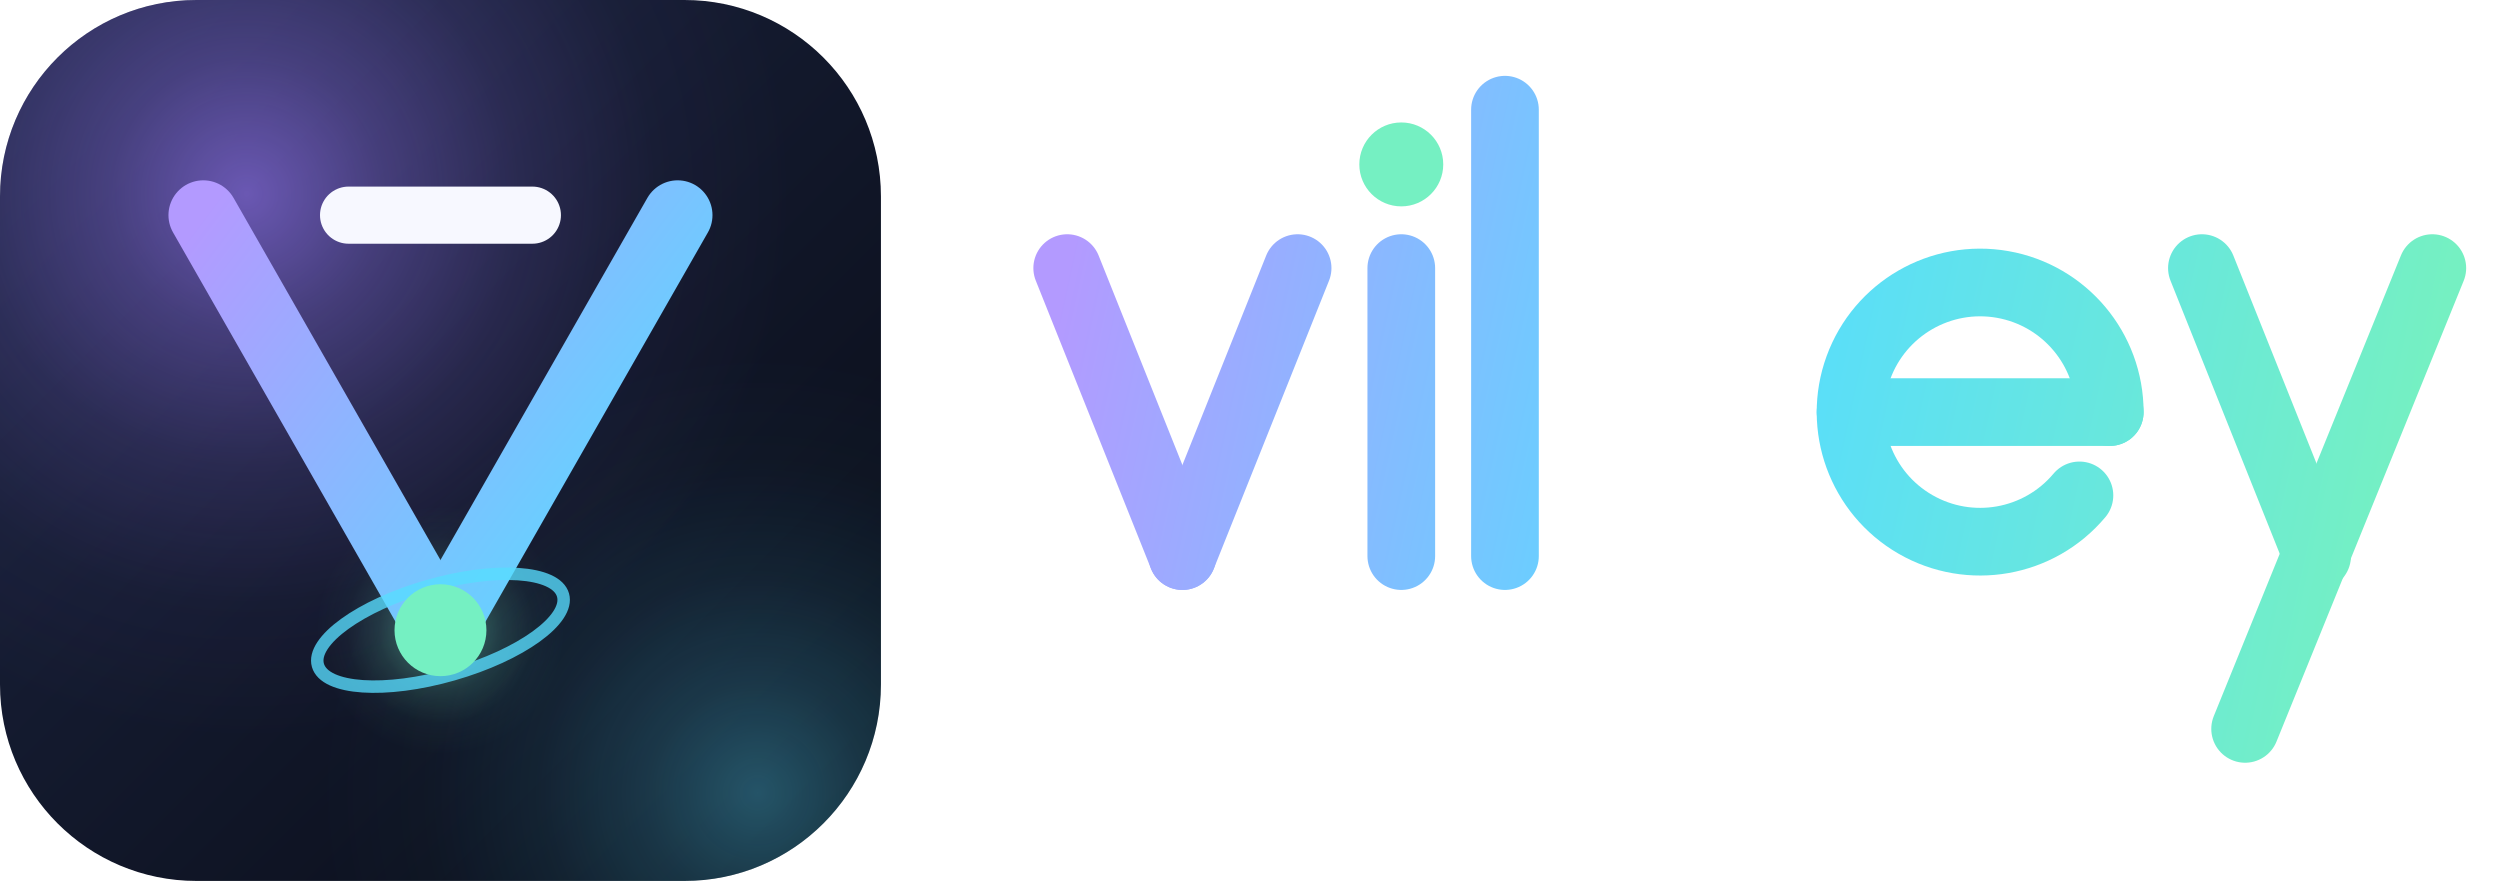
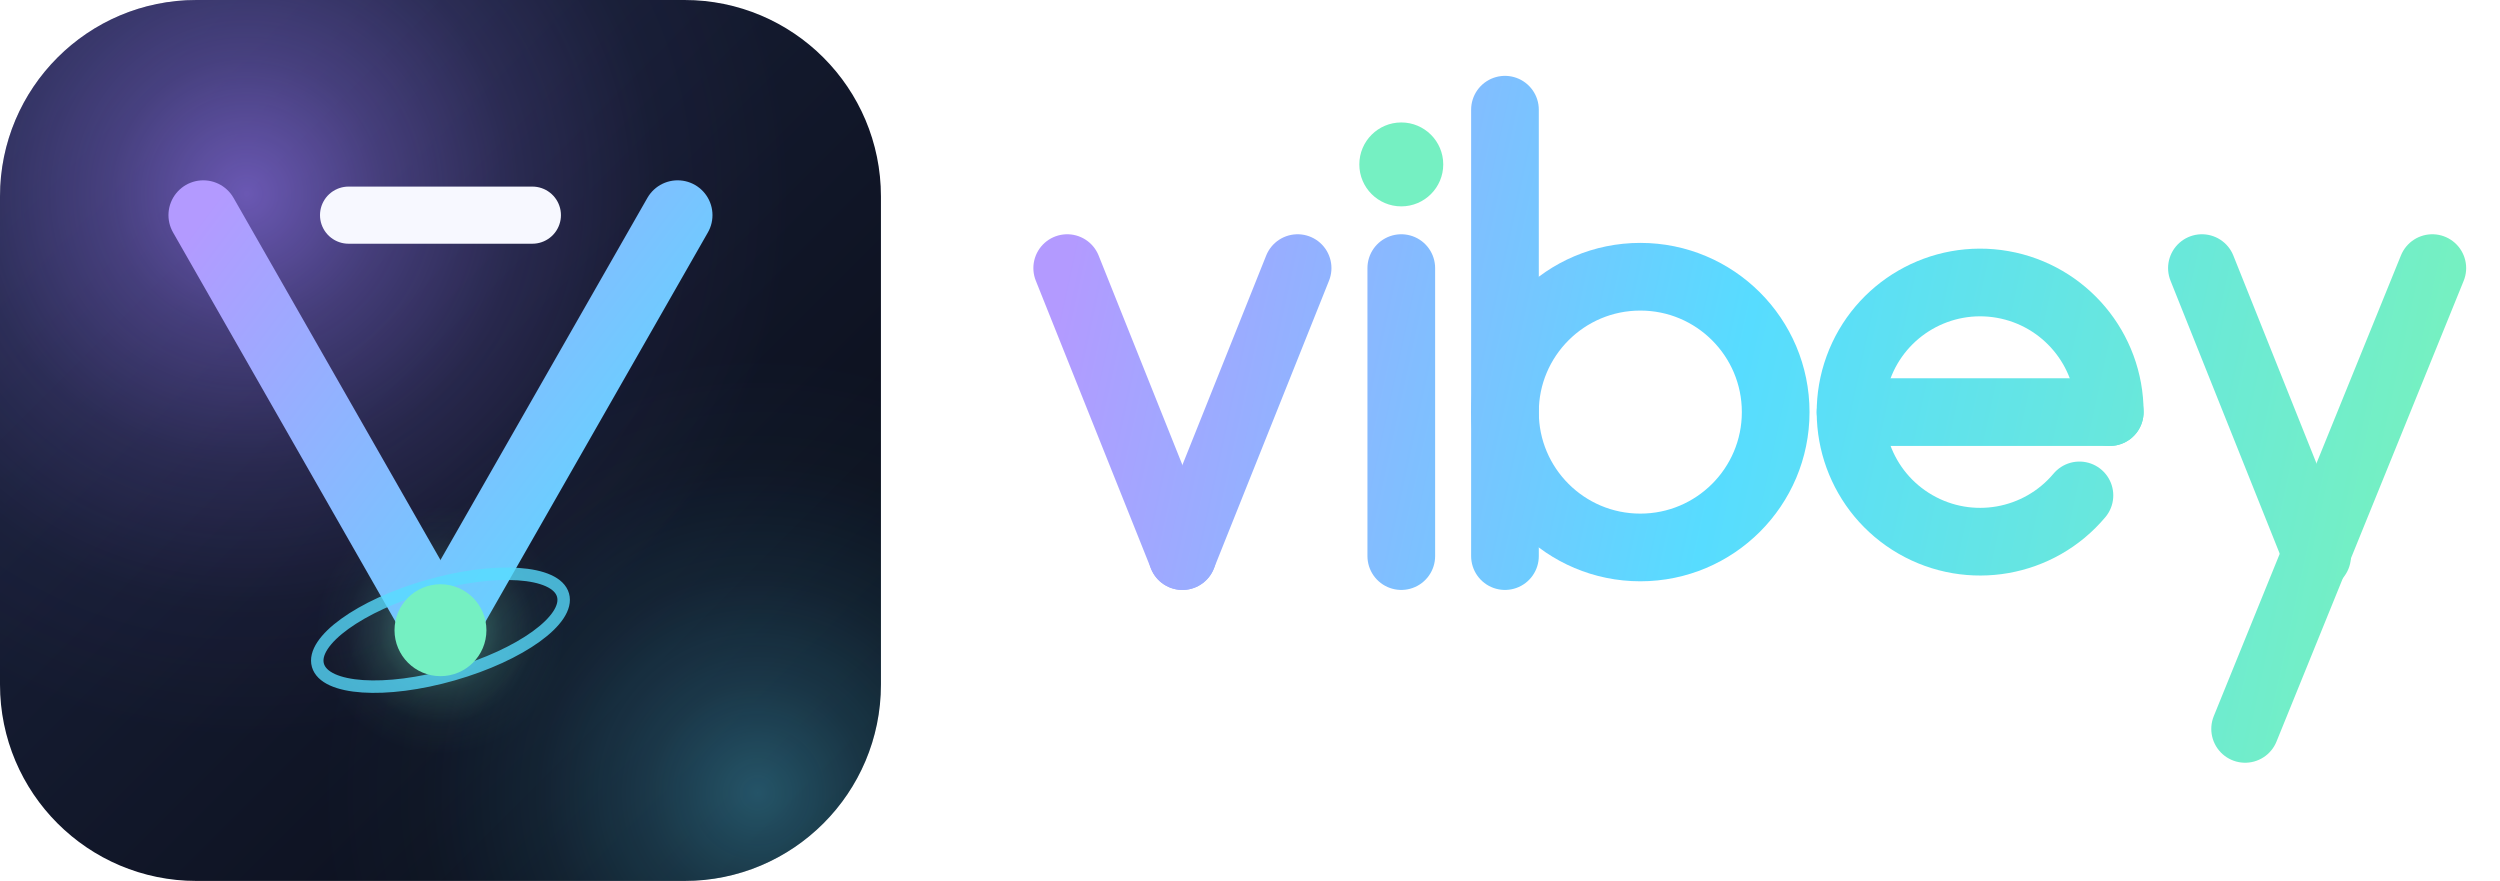
<svg xmlns="http://www.w3.org/2000/svg" viewBox="0 0 1475.7 520" width="1475.7" height="520" role="img" aria-label="vibey">
  <defs>
-     <linearGradient id="g0" x1="0" y1="0" x2="520" y2="520" gradientUnits="userSpaceOnUse">
+     <linearGradient id="vibey-logo-g0" x1="0" y1="0" x2="520" y2="520" gradientUnits="userSpaceOnUse">
      <stop offset="0" stop-color="#1c2542" stop-opacity="1" />
      <stop offset="1" stop-color="#080b14" stop-opacity="1" />
    </linearGradient>
-     <radialGradient id="g1" cx="145.6" cy="114.4" r="322.4" gradientUnits="userSpaceOnUse">
+     <radialGradient id="vibey-logo-g1" cx="145.6" cy="114.4" r="322.4" gradientUnits="userSpaceOnUse">
      <stop offset="0" stop-color="#9d7bff" stop-opacity="0.62" />
      <stop offset="0.25" stop-color="#9d7bff" stop-opacity="0.349" />
      <stop offset="0.5" stop-color="#9d7bff" stop-opacity="0.155" />
      <stop offset="0.75" stop-color="#9d7bff" stop-opacity="0.039" />
      <stop offset="1" stop-color="#9d7bff" stop-opacity="0" />
    </radialGradient>
-     <radialGradient id="g2" cx="447.2" cy="468" r="260" gradientUnits="userSpaceOnUse">
+     <radialGradient id="vibey-logo-g2" cx="447.2" cy="468" r="260" gradientUnits="userSpaceOnUse">
      <stop offset="0" stop-color="#57dcff" stop-opacity="0.34" />
      <stop offset="0.25" stop-color="#57dcff" stop-opacity="0.191" />
      <stop offset="0.5" stop-color="#57dcff" stop-opacity="0.085" />
      <stop offset="0.75" stop-color="#57dcff" stop-opacity="0.021" />
      <stop offset="1" stop-color="#57dcff" stop-opacity="0" />
    </radialGradient>
-     <radialGradient id="g3" cx="260" cy="372" r="73.5" gradientUnits="userSpaceOnUse">
+     <radialGradient id="vibey-logo-g3" cx="260" cy="372" r="73.5" gradientUnits="userSpaceOnUse">
      <stop offset="0" stop-color="#75f0c2" stop-opacity="0.55" />
      <stop offset="0.25" stop-color="#75f0c2" stop-opacity="0.309" />
      <stop offset="0.5" stop-color="#75f0c2" stop-opacity="0.138" />
      <stop offset="0.75" stop-color="#75f0c2" stop-opacity="0.034" />
      <stop offset="1" stop-color="#75f0c2" stop-opacity="0" />
    </radialGradient>
-     <linearGradient id="g4" x1="120" y1="127" x2="400" y2="337" gradientUnits="userSpaceOnUse">
+     <linearGradient id="vibey-logo-g4" x1="120" y1="127" x2="400" y2="337" gradientUnits="userSpaceOnUse">
      <stop offset="0" stop-color="#b39aff" stop-opacity="1" />
      <stop offset="1" stop-color="#57dcff" stop-opacity="1" />
    </linearGradient>
-     <linearGradient id="g5" x1="120" y1="127" x2="400" y2="337" gradientUnits="userSpaceOnUse">
+     <linearGradient id="vibey-logo-g5" x1="120" y1="127" x2="400" y2="337" gradientUnits="userSpaceOnUse">
      <stop offset="0" stop-color="#b39aff" stop-opacity="1" />
      <stop offset="1" stop-color="#57dcff" stop-opacity="1" />
    </linearGradient>
-     <linearGradient id="g9" x1="629.95" y1="158.25" x2="1411.95" y2="328.25" gradientUnits="userSpaceOnUse">
+     <linearGradient id="vibey-logo-g9" x1="629.95" y1="158.25" x2="1411.95" y2="328.25" gradientUnits="userSpaceOnUse">
      <stop offset="0" stop-color="#b39aff" stop-opacity="1" />
      <stop offset="0.5" stop-color="#57dcff" stop-opacity="1" />
      <stop offset="1" stop-color="#75f0c2" stop-opacity="1" />
    </linearGradient>
-     <linearGradient id="g10" x1="629.95" y1="158.25" x2="1411.95" y2="328.25" gradientUnits="userSpaceOnUse">
+     <linearGradient id="vibey-logo-g10" x1="629.95" y1="158.25" x2="1411.95" y2="328.25" gradientUnits="userSpaceOnUse">
      <stop offset="0" stop-color="#b39aff" stop-opacity="1" />
      <stop offset="0.5" stop-color="#57dcff" stop-opacity="1" />
      <stop offset="1" stop-color="#75f0c2" stop-opacity="1" />
    </linearGradient>
-     <linearGradient id="g11" x1="629.95" y1="158.25" x2="1411.95" y2="328.25" gradientUnits="userSpaceOnUse">
+     <linearGradient id="vibey-logo-g11" x1="629.95" y1="158.25" x2="1411.95" y2="328.25" gradientUnits="userSpaceOnUse">
      <stop offset="0" stop-color="#b39aff" stop-opacity="1" />
      <stop offset="0.5" stop-color="#57dcff" stop-opacity="1" />
      <stop offset="1" stop-color="#75f0c2" stop-opacity="1" />
    </linearGradient>
-     <linearGradient id="g13" x1="629.95" y1="158.25" x2="1411.95" y2="328.25" gradientUnits="userSpaceOnUse">
+     <linearGradient id="vibey-logo-g13" x1="629.95" y1="158.25" x2="1411.95" y2="328.25" gradientUnits="userSpaceOnUse">
      <stop offset="0" stop-color="#b39aff" stop-opacity="1" />
      <stop offset="0.5" stop-color="#57dcff" stop-opacity="1" />
      <stop offset="1" stop-color="#75f0c2" stop-opacity="1" />
    </linearGradient>
-     <linearGradient id="g14" x1="629.95" y1="158.25" x2="1411.95" y2="328.25" gradientUnits="userSpaceOnUse">
+     <linearGradient id="vibey-logo-g14" x1="629.95" y1="158.25" x2="1411.95" y2="328.25" gradientUnits="userSpaceOnUse">
      <stop offset="0" stop-color="#b39aff" stop-opacity="1" />
      <stop offset="0.5" stop-color="#57dcff" stop-opacity="1" />
      <stop offset="1" stop-color="#75f0c2" stop-opacity="1" />
    </linearGradient>
-     <linearGradient id="g15" x1="629.95" y1="158.25" x2="1411.95" y2="328.25" gradientUnits="userSpaceOnUse">
+     <linearGradient id="vibey-logo-g15" x1="629.95" y1="158.25" x2="1411.95" y2="328.25" gradientUnits="userSpaceOnUse">
      <stop offset="0" stop-color="#b39aff" stop-opacity="1" />
      <stop offset="0.5" stop-color="#57dcff" stop-opacity="1" />
      <stop offset="1" stop-color="#75f0c2" stop-opacity="1" />
    </linearGradient>
-     <linearGradient id="g16" x1="629.95" y1="158.25" x2="1411.95" y2="328.25" gradientUnits="userSpaceOnUse">
+     <linearGradient id="vibey-logo-g16" x1="629.95" y1="158.25" x2="1411.95" y2="328.25" gradientUnits="userSpaceOnUse">
      <stop offset="0" stop-color="#b39aff" stop-opacity="1" />
      <stop offset="0.5" stop-color="#57dcff" stop-opacity="1" />
      <stop offset="1" stop-color="#75f0c2" stop-opacity="1" />
    </linearGradient>
-     <linearGradient id="g17" x1="629.95" y1="158.25" x2="1411.95" y2="328.25" gradientUnits="userSpaceOnUse">
+     <linearGradient id="vibey-logo-g17" x1="629.95" y1="158.25" x2="1411.95" y2="328.25" gradientUnits="userSpaceOnUse">
      <stop offset="0" stop-color="#b39aff" stop-opacity="1" />
      <stop offset="0.5" stop-color="#57dcff" stop-opacity="1" />
      <stop offset="1" stop-color="#75f0c2" stop-opacity="1" />
    </linearGradient>
-     <linearGradient id="g18" x1="629.95" y1="158.25" x2="1411.95" y2="328.25" gradientUnits="userSpaceOnUse">
+     <linearGradient id="vibey-logo-g18" x1="629.95" y1="158.25" x2="1411.95" y2="328.25" gradientUnits="userSpaceOnUse">
      <stop offset="0" stop-color="#b39aff" stop-opacity="1" />
      <stop offset="0.5" stop-color="#57dcff" stop-opacity="1" />
      <stop offset="1" stop-color="#75f0c2" stop-opacity="1" />
    </linearGradient>
  </defs>
-   <rect x="0" y="0" width="520" height="520" rx="115.96" fill="url(#g0)" />
-   <rect x="0" y="0" width="520" height="520" rx="115.96" fill="url(#g1)" />
-   <rect x="0" y="0" width="520" height="520" rx="115.96" fill="url(#g2)" />
-   <circle cx="260" cy="372" r="73.5" fill="url(#g3)" />
-   <line x1="120" y1="127" x2="260" y2="372" stroke="url(#g4)" stroke-width="41.125" stroke-linecap="round" />
-   <line x1="400" y1="127" x2="260" y2="372" stroke="url(#g5)" stroke-width="41.125" stroke-linecap="round" />
+   <rect x="0" y="0" width="520" height="520" rx="115.96" fill="url(#vibey-logo-g0)" />
+   <rect x="0" y="0" width="520" height="520" rx="115.96" fill="url(#vibey-logo-g1)" />
+   <rect x="0" y="0" width="520" height="520" rx="115.96" fill="url(#vibey-logo-g2)" />
+   <circle cx="260" cy="372" r="73.5" fill="url(#vibey-logo-g3)" />
+   <line x1="120" y1="127" x2="260" y2="372" stroke="url(#vibey-logo-g4)" stroke-width="41.125" stroke-linecap="round" />
+   <line x1="400" y1="127" x2="260" y2="372" stroke="url(#vibey-logo-g5)" stroke-width="41.125" stroke-linecap="round" />
  <line x1="205.75" y1="127" x2="314.25" y2="127" stroke="#f7f8ff" stroke-width="33.722" stroke-linecap="round" />
  <ellipse cx="260" cy="372" rx="75.25" ry="27.125" transform="rotate(-16 260 372)" fill="none" stroke="#57dcff" stroke-opacity="0.78" stroke-width="7.35" />
  <circle cx="260" cy="372" r="27.125" fill="#75f0c2" />
-   <line x1="629.95" y1="158.25" x2="697.95" y2="328.25" stroke="url(#g9)" stroke-width="39.95" stroke-linecap="round" />
-   <line x1="765.95" y1="158.25" x2="697.95" y2="328.25" stroke="url(#g10)" stroke-width="39.95" stroke-linecap="round" />
-   <line x1="827.15" y1="158.25" x2="827.15" y2="328.25" stroke="url(#g11)" stroke-width="39.95" stroke-linecap="round" />
+   <line x1="629.95" y1="158.25" x2="697.95" y2="328.25" stroke="url(#vibey-logo-g9)" stroke-width="39.95" stroke-linecap="round" />
+   <line x1="765.95" y1="158.25" x2="697.95" y2="328.25" stroke="url(#vibey-logo-g10)" stroke-width="39.95" stroke-linecap="round" />
+   <line x1="827.15" y1="158.25" x2="827.15" y2="328.25" stroke="url(#vibey-logo-g11)" stroke-width="39.95" stroke-linecap="round" />
  <circle cx="827.15" cy="97.05" r="24.769" fill="#75f0c2" />
-   <line x1="888.35" y1="64.75" x2="888.35" y2="328.25" stroke="url(#g13)" stroke-width="39.95" stroke-linecap="round" />
-   <path d="M1048.15 243.25A79.9 79.9 0 1 1 1048.15 243.25" fill="none" stroke="url(#g14)" stroke-width="39.95" stroke-linecap="round" />
-   <line x1="1092.35" y1="243.25" x2="1245.35" y2="243.25" stroke="url(#g15)" stroke-width="39.95" stroke-linecap="round" />
-   <path d="M1227.452 292.423A76.5 76.5 0 1 1 1245.35 243.25" fill="none" stroke="url(#g16)" stroke-width="39.95" stroke-linecap="round" />
-   <line x1="1299.75" y1="158.25" x2="1367.75" y2="328.25" stroke="url(#g17)" stroke-width="39.95" stroke-linecap="round" />
-   <line x1="1435.75" y1="158.25" x2="1325.25" y2="430.25" stroke="url(#g18)" stroke-width="39.95" stroke-linecap="round" />
+   <line x1="888.35" y1="64.75" x2="888.35" y2="328.25" stroke="url(#vibey-logo-g13)" stroke-width="39.95" stroke-linecap="round" />
+   <circle cx="968.25" cy="243.25" r="79.9" fill="none" stroke="url(#vibey-logo-g14)" stroke-width="39.95" />
+   <line x1="1092.35" y1="243.25" x2="1245.35" y2="243.25" stroke="url(#vibey-logo-g15)" stroke-width="39.95" stroke-linecap="round" />
+   <path d="M1227.452 292.423A76.5 76.5 0 1 1 1245.35 243.25" fill="none" stroke="url(#vibey-logo-g16)" stroke-width="39.95" stroke-linecap="round" />
+   <line x1="1299.75" y1="158.25" x2="1367.75" y2="328.25" stroke="url(#vibey-logo-g17)" stroke-width="39.95" stroke-linecap="round" />
+   <line x1="1435.75" y1="158.25" x2="1325.25" y2="430.25" stroke="url(#vibey-logo-g18)" stroke-width="39.95" stroke-linecap="round" />
</svg>
